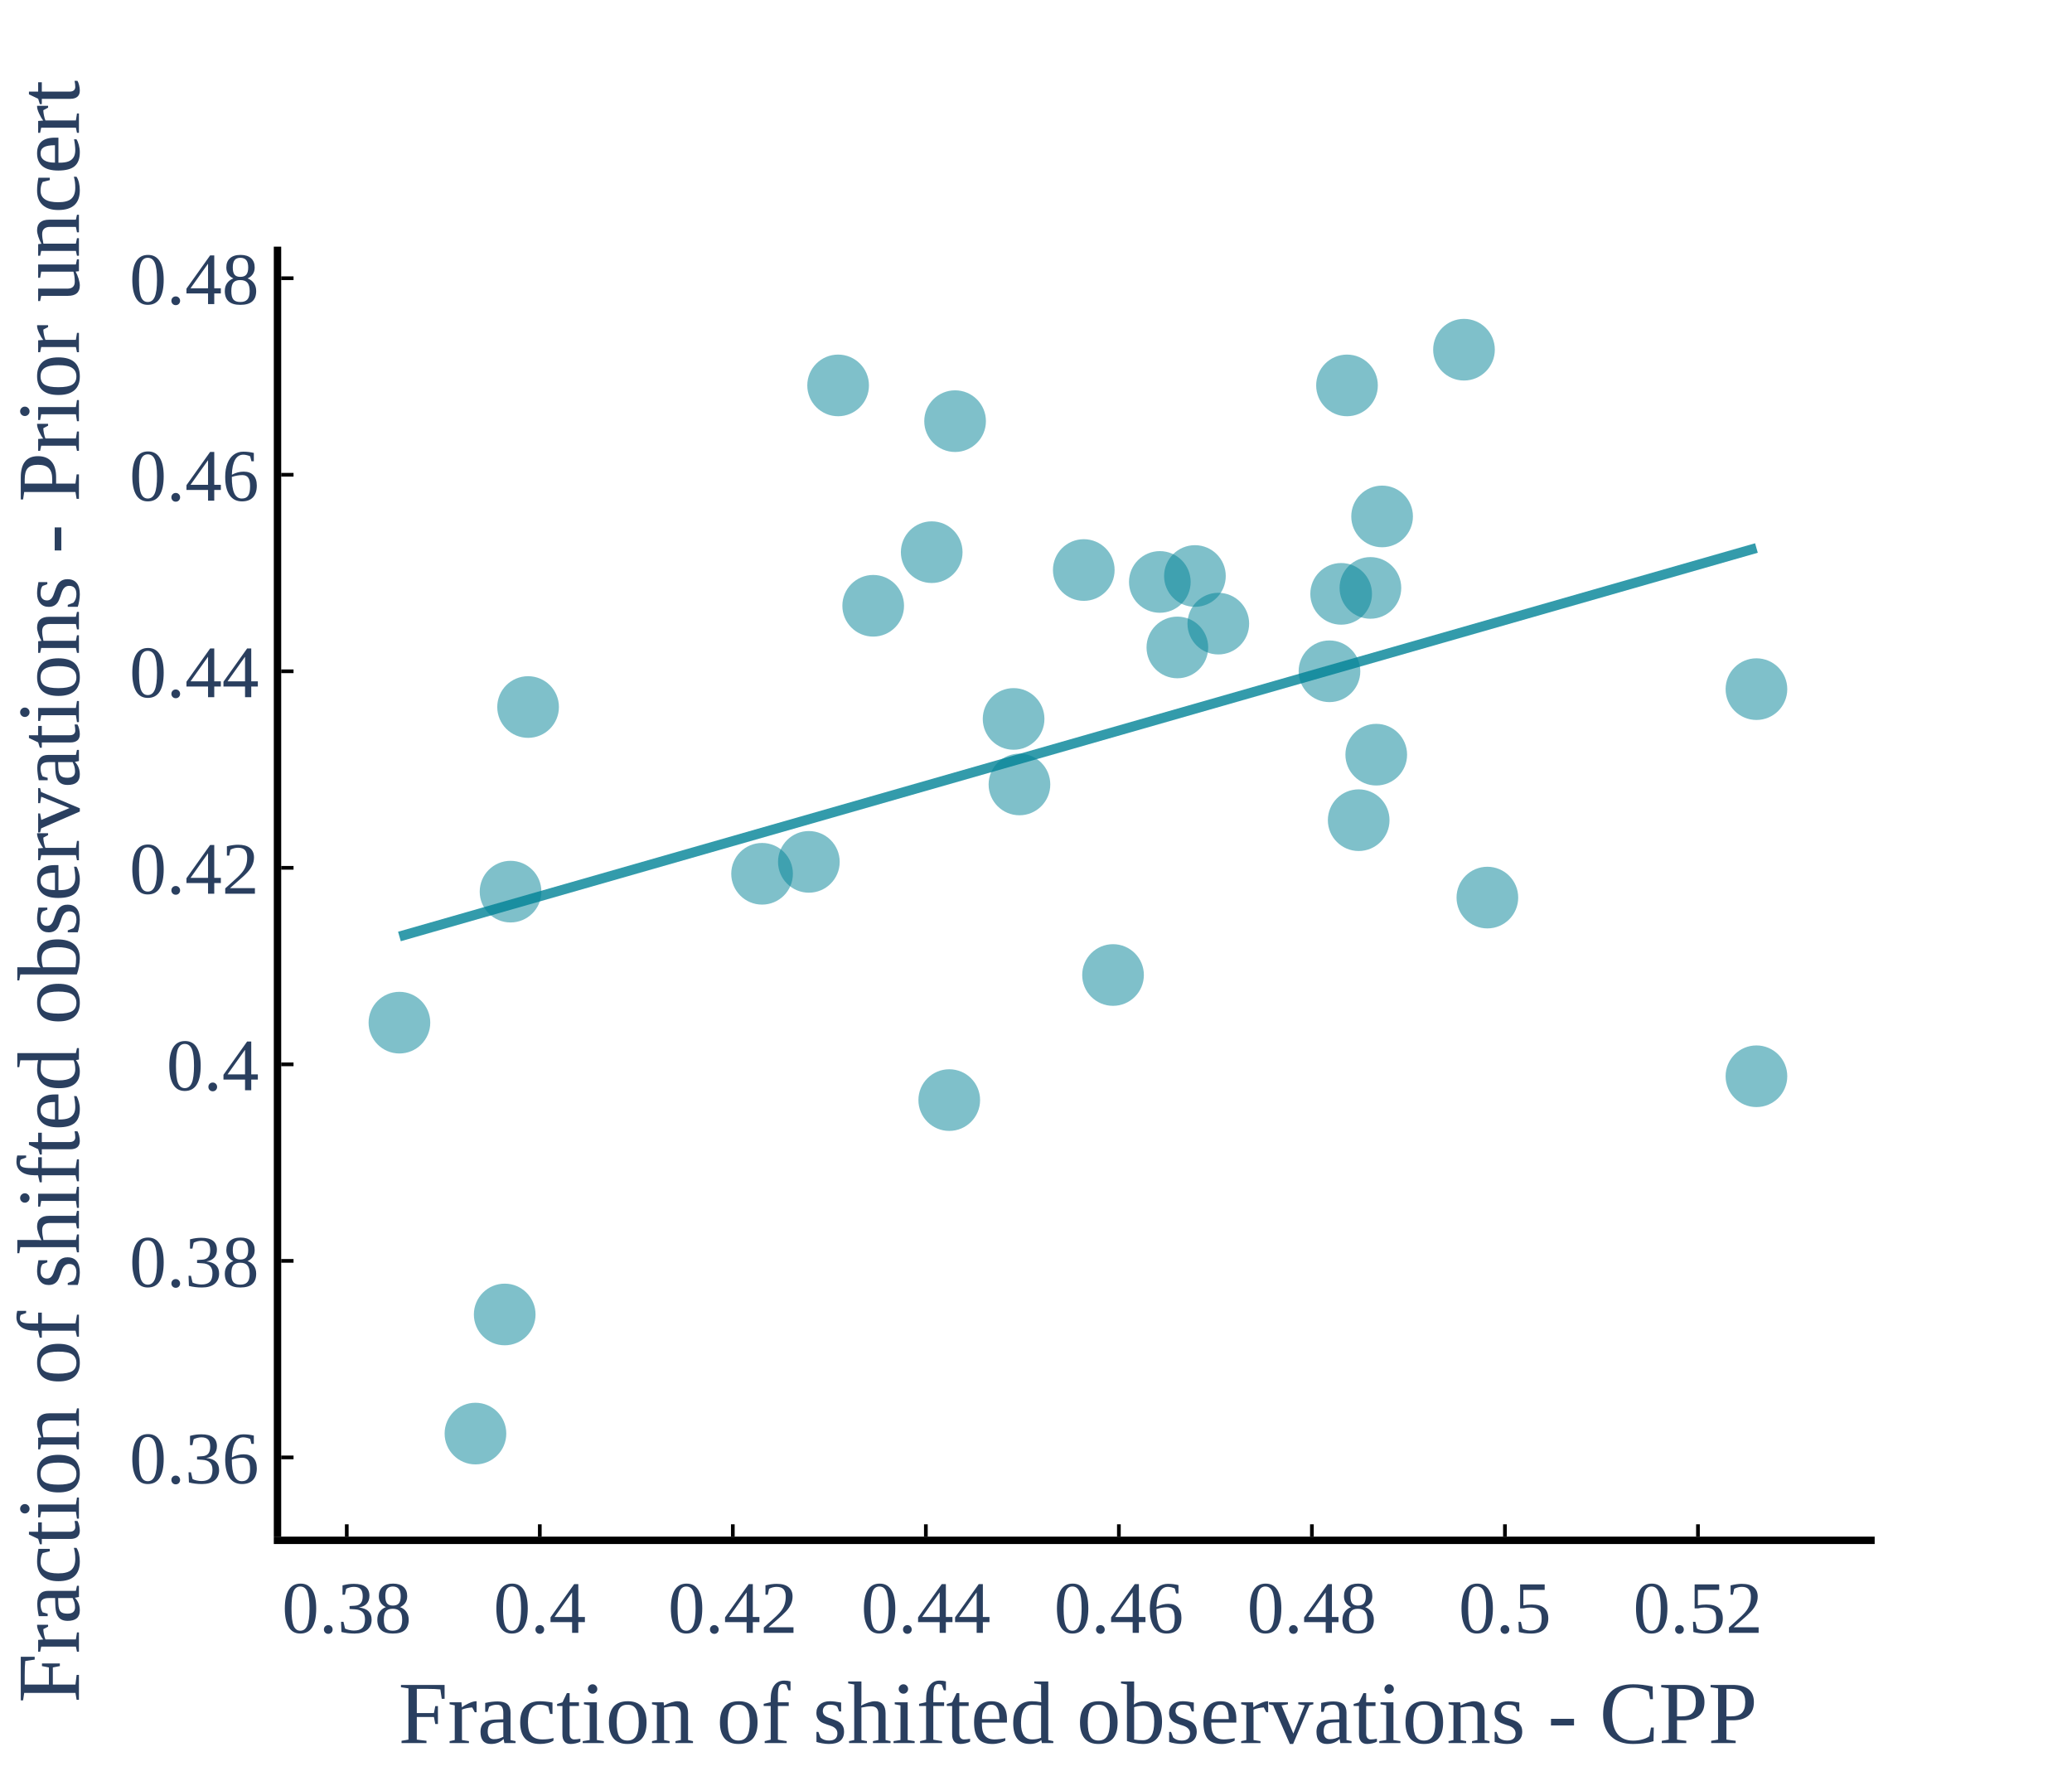
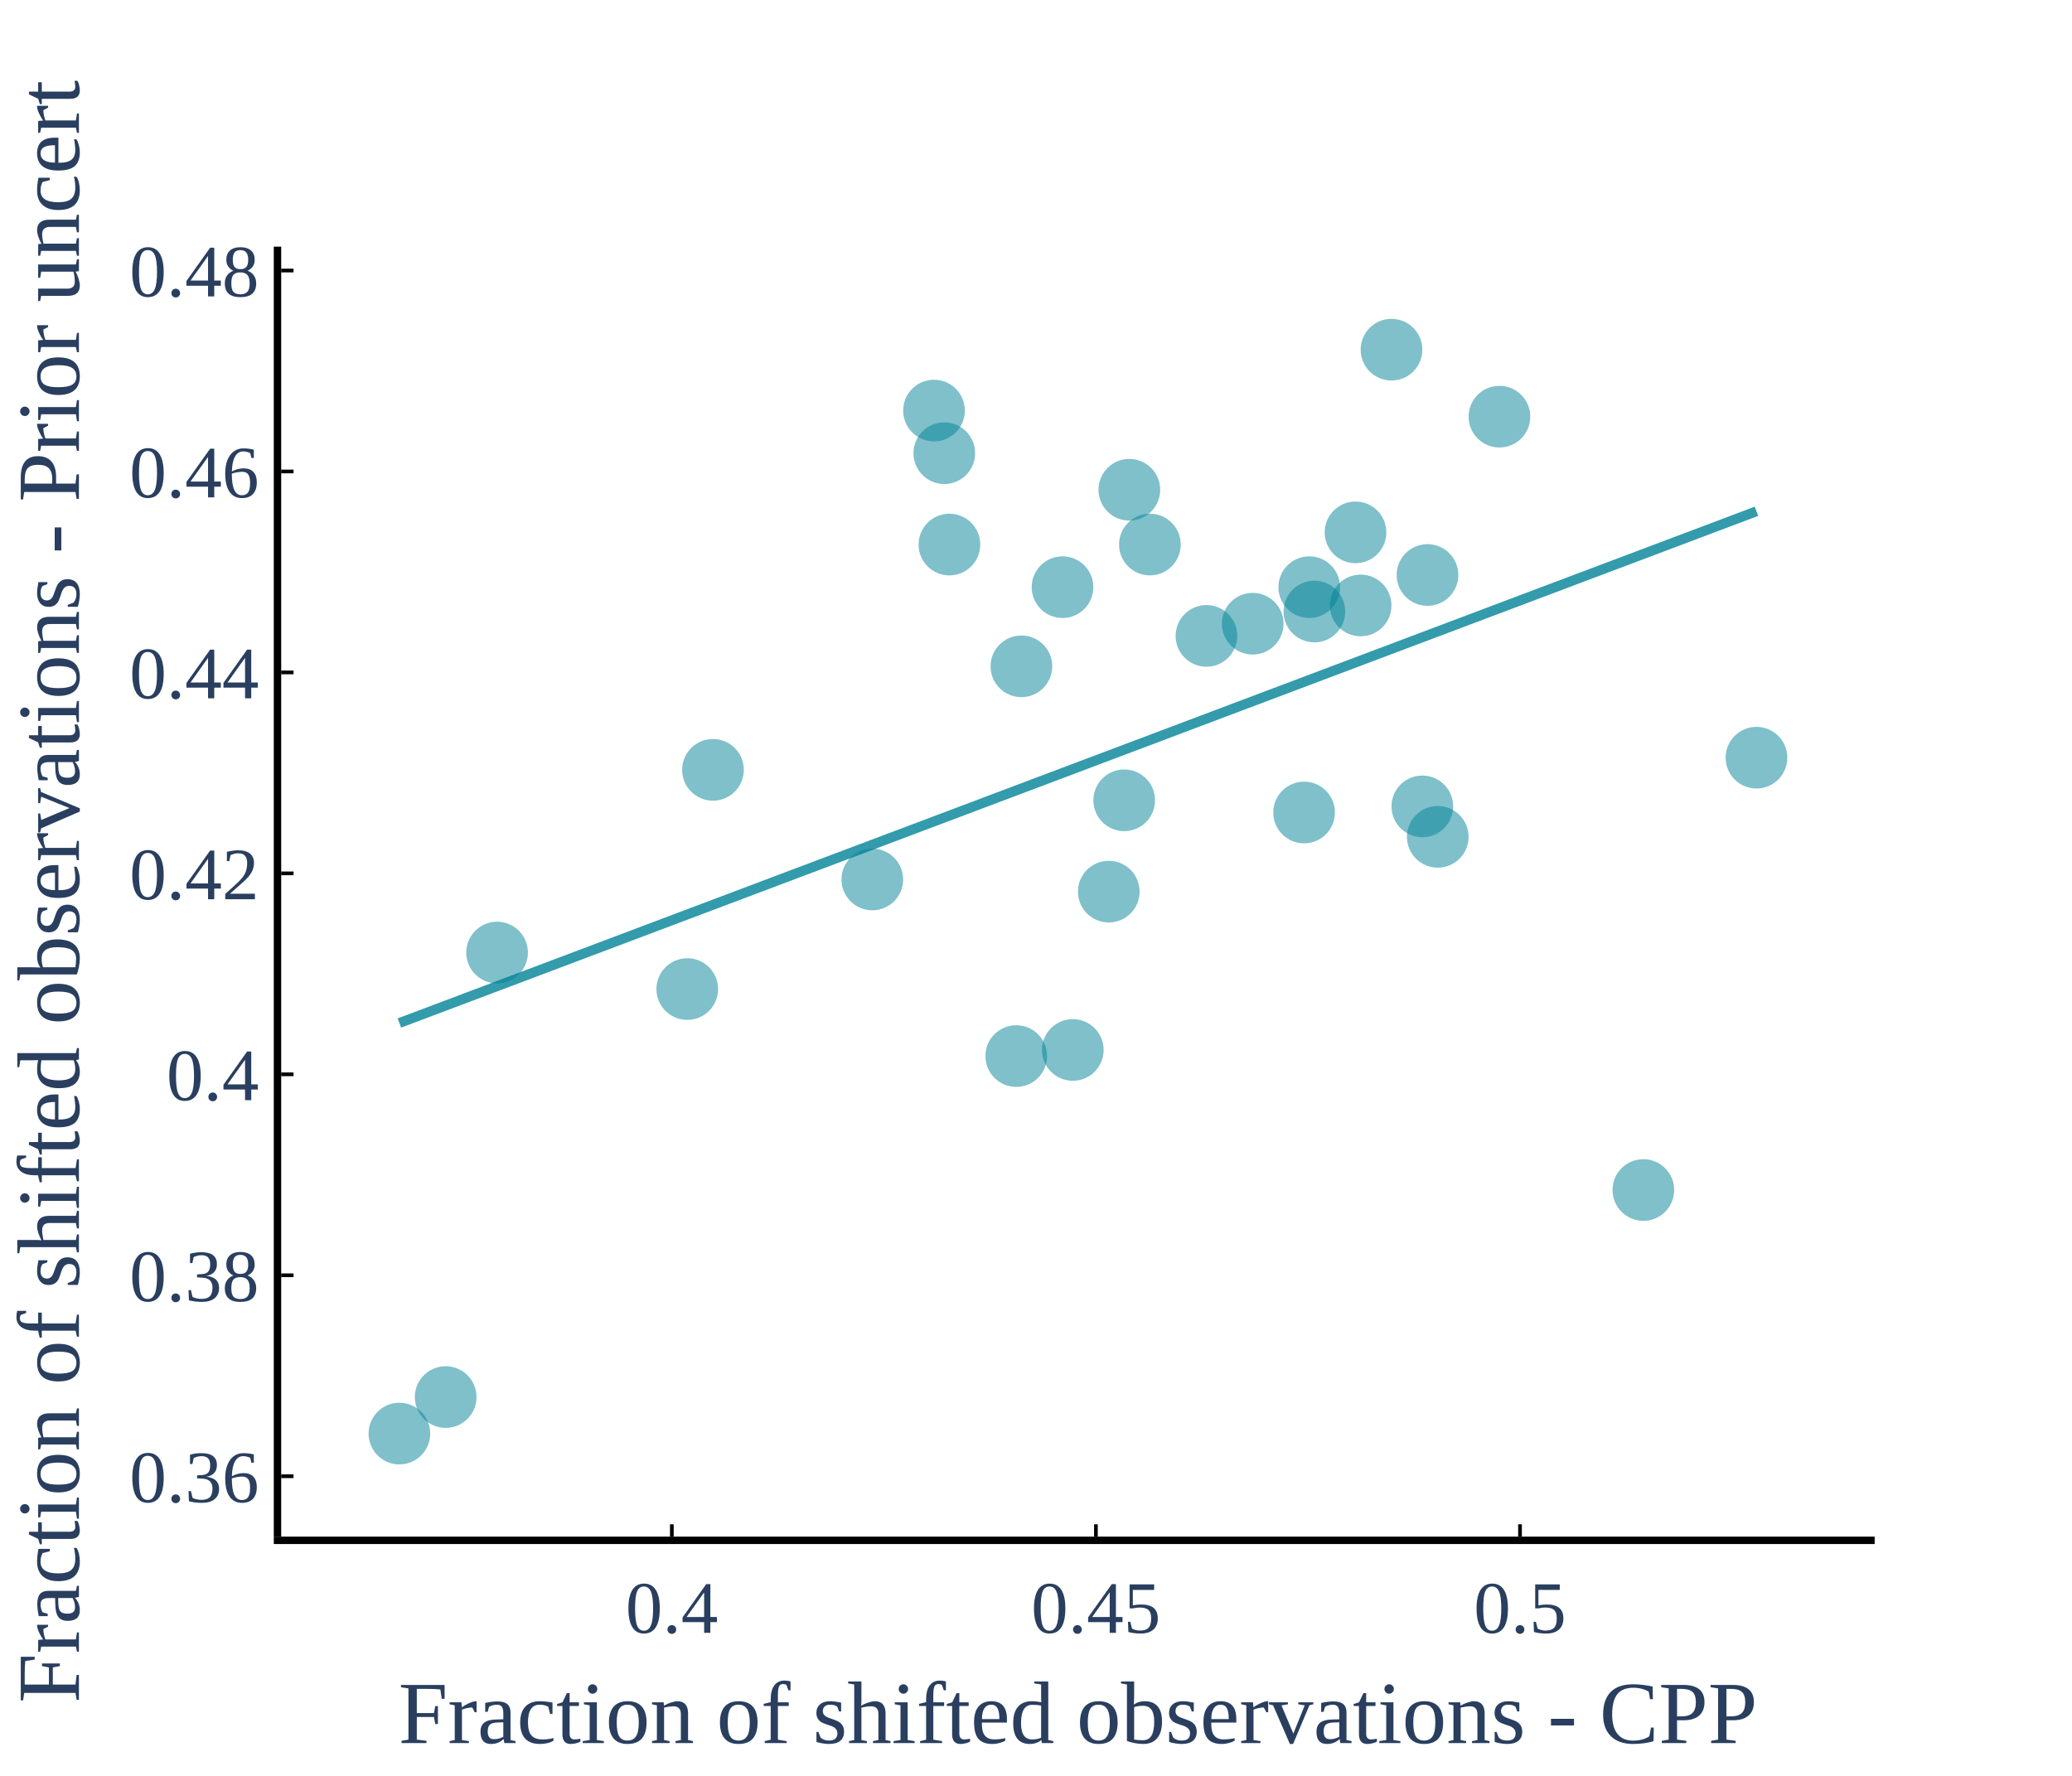
<svg xmlns="http://www.w3.org/2000/svg" class="main-svg" width="2625" height="2250" style="" viewBox="0 0 840 720">
  <rect x="0" y="0" width="840" height="720" style="fill: rgb(255, 255, 255); fill-opacity: 1;" />
-   <defs id="defs-1ffdad">
+   <defs id="defs-f081a6">
    <g class="clips">
-       <clipPath id="clip1ffdadxyplot" class="plotclip">
+       <clipPath id="clipf081a6xyplot" class="plotclip">
        <rect width="646" height="523" />
      </clipPath>
-       <clipPath class="axesclip" id="clip1ffdadx">
+       <clipPath class="axesclip" id="clipf081a6x">
        <rect x="114" y="0" width="646" height="720" />
      </clipPath>
-       <clipPath class="axesclip" id="clip1ffdady">
+       <clipPath class="axesclip" id="clipf081a6y">
        <rect x="0" y="100" width="840" height="523" />
      </clipPath>
-       <clipPath class="axesclip" id="clip1ffdadxy">
+       <clipPath class="axesclip" id="clipf081a6xy">
        <rect x="114" y="100" width="646" height="523" />
      </clipPath>
    </g>
    <g class="gradients" />
    <g class="patterns" />
  </defs>
  <g class="bglayer">
    <rect class="bg" x="114" y="100" width="646" height="523" style="fill: rgb(255, 255, 255); fill-opacity: 1; stroke-width: 0;" />
  </g>
  <g class="layer-below">
    <g class="imagelayer" />
    <g class="shapelayer" />
  </g>
  <g class="cartesianlayer">
    <g class="subplot xy">
      <g class="layer-subplot">
        <g class="shapelayer" />
        <g class="imagelayer" />
      </g>
      <g class="minor-gridlayer">
        <g class="x" />
        <g class="y" />
      </g>
      <g class="gridlayer">
        <g class="x">
-           <path class="xgrid crisp" transform="translate(140.58,0)" d="M0,100v523" style="stroke: rgb(255, 255, 255); stroke-opacity: 1; stroke-width: 1px;" />
-           <path class="xgrid crisp" transform="translate(218.84,0)" d="M0,100v523" style="stroke: rgb(255, 255, 255); stroke-opacity: 1; stroke-width: 1px;" />
-           <path class="xgrid crisp" transform="translate(297.09,0)" d="M0,100v523" style="stroke: rgb(255, 255, 255); stroke-opacity: 1; stroke-width: 1px;" />
-           <path class="xgrid crisp" transform="translate(375.35,0)" d="M0,100v523" style="stroke: rgb(255, 255, 255); stroke-opacity: 1; stroke-width: 1px;" />
-           <path class="xgrid crisp" transform="translate(453.6,0)" d="M0,100v523" style="stroke: rgb(255, 255, 255); stroke-opacity: 1; stroke-width: 1px;" />
-           <path class="xgrid crisp" transform="translate(531.85,0)" d="M0,100v523" style="stroke: rgb(255, 255, 255); stroke-opacity: 1; stroke-width: 1px;" />
-           <path class="xgrid crisp" transform="translate(610.11,0)" d="M0,100v523" style="stroke: rgb(255, 255, 255); stroke-opacity: 1; stroke-width: 1px;" />
-           <path class="xgrid crisp" transform="translate(688.36,0)" d="M0,100v523" style="stroke: rgb(255, 255, 255); stroke-opacity: 1; stroke-width: 1px;" />
+           <path class="xgrid crisp" transform="translate(272.37,0)" d="M0,100v523" style="stroke: rgb(255, 255, 255); stroke-opacity: 1; stroke-width: 1px;" />
+           <path class="xgrid crisp" transform="translate(444.29,0)" d="M0,100v523" style="stroke: rgb(255, 255, 255); stroke-opacity: 1; stroke-width: 1px;" />
+           <path class="xgrid crisp" transform="translate(616.22,0)" d="M0,100v523" style="stroke: rgb(255, 255, 255); stroke-opacity: 1; stroke-width: 1px;" />
        </g>
        <g class="y">
-           <path class="ygrid crisp" transform="translate(0,590.88)" d="M114,0h646" style="stroke: rgb(255, 255, 255); stroke-opacity: 1; stroke-width: 1px;" />
-           <path class="ygrid crisp" transform="translate(0,511.2)" d="M114,0h646" style="stroke: rgb(255, 255, 255); stroke-opacity: 1; stroke-width: 1px;" />
-           <path class="ygrid crisp" transform="translate(0,431.52)" d="M114,0h646" style="stroke: rgb(255, 255, 255); stroke-opacity: 1; stroke-width: 1px;" />
-           <path class="ygrid crisp" transform="translate(0,351.84)" d="M114,0h646" style="stroke: rgb(255, 255, 255); stroke-opacity: 1; stroke-width: 1px;" />
-           <path class="ygrid crisp" transform="translate(0,272.16)" d="M114,0h646" style="stroke: rgb(255, 255, 255); stroke-opacity: 1; stroke-width: 1px;" />
-           <path class="ygrid crisp" transform="translate(0,192.48)" d="M114,0h646" style="stroke: rgb(255, 255, 255); stroke-opacity: 1; stroke-width: 1px;" />
-           <path class="ygrid crisp" transform="translate(0,112.8)" d="M114,0h646" style="stroke: rgb(255, 255, 255); stroke-opacity: 1; stroke-width: 1px;" />
+           <path class="ygrid crisp" transform="translate(0,598.51)" d="M114,0h646" style="stroke: rgb(255, 255, 255); stroke-opacity: 1; stroke-width: 1px;" />
+           <path class="ygrid crisp" transform="translate(0,517.04)" d="M114,0h646" style="stroke: rgb(255, 255, 255); stroke-opacity: 1; stroke-width: 1px;" />
+           <path class="ygrid crisp" transform="translate(0,435.56)" d="M114,0h646" style="stroke: rgb(255, 255, 255); stroke-opacity: 1; stroke-width: 1px;" />
+           <path class="ygrid crisp" transform="translate(0,354.09)" d="M114,0h646" style="stroke: rgb(255, 255, 255); stroke-opacity: 1; stroke-width: 1px;" />
+           <path class="ygrid crisp" transform="translate(0,272.62)" d="M114,0h646" style="stroke: rgb(255, 255, 255); stroke-opacity: 1; stroke-width: 1px;" />
+           <path class="ygrid crisp" transform="translate(0,191.15)" d="M114,0h646" style="stroke: rgb(255, 255, 255); stroke-opacity: 1; stroke-width: 1px;" />
+           <path class="ygrid crisp" transform="translate(0,109.68)" d="M114,0h646" style="stroke: rgb(255, 255, 255); stroke-opacity: 1; stroke-width: 1px;" />
        </g>
      </g>
      <g class="zerolinelayer" />
      <g class="layer-between">
        <g class="shapelayer" />
        <g class="imagelayer" />
      </g>
      <path class="xlines-below" />
      <path class="ylines-below" />
      <g class="overlines-below" />
      <g class="xaxislayer-below" />
      <g class="yaxislayer-below" />
      <g class="overaxes-below" />
      <g class="overplot">
-         <g class="xy" transform="translate(114,100)" clip-path="url(#clip1ffdadxyplot)">
+         <g class="xy" transform="translate(114,100)" clip-path="url(#clipf081a6xyplot)">
          <g class="scatterlayer mlayer">
-             <g class="trace scatter traceb90d13" style="stroke-miterlimit: 2; opacity: 1;">
+             <g class="trace scatter tracec809b2" style="stroke-miterlimit: 2; opacity: 1;">
              <g class="fills" />
              <g class="errorbars" />
              <g class="lines" />
              <g class="points">
-                 <path class="point" transform="translate(325.37,131.11)" d="M12.5,0A12.5,12.5 0 1,1 0,-12.5A12.5,12.5 0 0,1 12.5,0Z" style="opacity: 1; stroke-width: 0px; fill: rgb(0, 130, 150); fill-opacity: 0.5;" />
-                 <path class="point" transform="translate(263.72,123.87)" d="M12.5,0A12.5,12.5 0 1,1 0,-12.5A12.5,12.5 0 0,1 12.5,0Z" style="opacity: 1; stroke-width: 0px; fill: rgb(0, 130, 150); fill-opacity: 0.5;" />
-                 <path class="point" transform="translate(240,145.6)" d="M12.5,0A12.5,12.5 0 1,1 0,-12.5A12.5,12.5 0 0,1 12.5,0Z" style="opacity: 1; stroke-width: 0px; fill: rgb(0, 130, 150); fill-opacity: 0.5;" />
-                 <path class="point" transform="translate(446.31,109.38)" d="M12.5,0A12.5,12.5 0 1,1 0,-12.5A12.5,12.5 0 0,1 12.5,0Z" style="opacity: 1; stroke-width: 0px; fill: rgb(0, 130, 150); fill-opacity: 0.5;" />
-                 <path class="point" transform="translate(225.78,56.26)" d="M12.5,0A12.5,12.5 0 1,1 0,-12.5A12.5,12.5 0 0,1 12.5,0Z" style="opacity: 1; stroke-width: 0px; fill: rgb(0, 130, 150); fill-opacity: 0.5;" />
-                 <path class="point" transform="translate(598.07,179.4)" d="M12.5,0A12.5,12.5 0 1,1 0,-12.5A12.5,12.5 0 0,1 12.5,0Z" style="opacity: 1; stroke-width: 0px; fill: rgb(0, 130, 150); fill-opacity: 0.5;" />
-                 <path class="point" transform="translate(488.99,263.91)" d="M12.5,0A12.5,12.5 0 1,1 0,-12.5A12.5,12.5 0 0,1 12.5,0Z" style="opacity: 1; stroke-width: 0px; fill: rgb(0, 130, 150); fill-opacity: 0.5;" />
-                 <path class="point" transform="translate(47.93,314.62)" d="M12.5,0A12.5,12.5 0 1,1 0,-12.5A12.5,12.5 0 0,1 12.5,0Z" style="opacity: 1; stroke-width: 0px; fill: rgb(0, 130, 150); fill-opacity: 0.5;" />
-                 <path class="point" transform="translate(100.09,186.65)" d="M12.5,0A12.5,12.5 0 1,1 0,-12.5A12.5,12.5 0 0,1 12.5,0Z" style="opacity: 1; stroke-width: 0px; fill: rgb(0, 130, 150); fill-opacity: 0.5;" />
-                 <path class="point" transform="translate(598.07,336.35)" d="M12.5,0A12.5,12.5 0 1,1 0,-12.5A12.5,12.5 0 0,1 12.5,0Z" style="opacity: 1; stroke-width: 0px; fill: rgb(0, 130, 150); fill-opacity: 0.5;" />
-                 <path class="point" transform="translate(270.83,346.01)" d="M12.5,0A12.5,12.5 0 1,1 0,-12.5A12.5,12.5 0 0,1 12.5,0Z" style="opacity: 1; stroke-width: 0px; fill: rgb(0, 130, 150); fill-opacity: 0.5;" />
-                 <path class="point" transform="translate(432.08,56.26)" d="M12.5,0A12.5,12.5 0 1,1 0,-12.5A12.5,12.5 0 0,1 12.5,0Z" style="opacity: 1; stroke-width: 0px; fill: rgb(0, 130, 150); fill-opacity: 0.5;" />
-                 <path class="point" transform="translate(90.61,432.93)" d="M12.5,0A12.5,12.5 0 1,1 0,-12.5A12.5,12.5 0 0,1 12.5,0Z" style="opacity: 1; stroke-width: 0px; fill: rgb(0, 130, 150); fill-opacity: 0.5;" />
-                 <path class="point" transform="translate(479.51,41.78)" d="M12.5,0A12.5,12.5 0 1,1 0,-12.5A12.5,12.5 0 0,1 12.5,0Z" style="opacity: 1; stroke-width: 0px; fill: rgb(0, 130, 150); fill-opacity: 0.5;" />
-                 <path class="point" transform="translate(436.82,232.53)" d="M12.5,0A12.5,12.5 0 1,1 0,-12.5A12.5,12.5 0 0,1 12.5,0Z" style="opacity: 1; stroke-width: 0px; fill: rgb(0, 130, 150); fill-opacity: 0.5;" />
-                 <path class="point" transform="translate(337.23,295.3)" d="M12.5,0A12.5,12.5 0 1,1 0,-12.5A12.5,12.5 0 0,1 12.5,0Z" style="opacity: 1; stroke-width: 0px; fill: rgb(0, 130, 150); fill-opacity: 0.5;" />
-                 <path class="point" transform="translate(194.95,254.26)" d="M12.5,0A12.5,12.5 0 1,1 0,-12.5A12.5,12.5 0 0,1 12.5,0Z" style="opacity: 1; stroke-width: 0px; fill: rgb(0, 130, 150); fill-opacity: 0.5;" />
-                 <path class="point" transform="translate(296.92,191.48)" d="M12.5,0A12.5,12.5 0 1,1 0,-12.5A12.5,12.5 0 0,1 12.5,0Z" style="opacity: 1; stroke-width: 0px; fill: rgb(0, 130, 150); fill-opacity: 0.5;" />
-                 <path class="point" transform="translate(379.91,152.84)" d="M12.5,0A12.5,12.5 0 1,1 0,-12.5A12.5,12.5 0 0,1 12.5,0Z" style="opacity: 1; stroke-width: 0px; fill: rgb(0, 130, 150); fill-opacity: 0.5;" />
-                 <path class="point" transform="translate(424.97,172.16)" d="M12.5,0A12.5,12.5 0 1,1 0,-12.5A12.5,12.5 0 0,1 12.5,0Z" style="opacity: 1; stroke-width: 0px; fill: rgb(0, 130, 150); fill-opacity: 0.5;" />
-                 <path class="point" transform="translate(92.98,261.5)" d="M12.5,0A12.5,12.5 0 1,1 0,-12.5A12.5,12.5 0 0,1 12.5,0Z" style="opacity: 1; stroke-width: 0px; fill: rgb(0, 130, 150); fill-opacity: 0.5;" />
-                 <path class="point" transform="translate(299.29,218.04)" d="M12.5,0A12.5,12.5 0 1,1 0,-12.5A12.5,12.5 0 0,1 12.5,0Z" style="opacity: 1; stroke-width: 0px; fill: rgb(0, 130, 150); fill-opacity: 0.5;" />
-                 <path class="point" transform="translate(356.2,135.94)" d="M12.5,0A12.5,12.5 0 1,1 0,-12.5A12.5,12.5 0 0,1 12.5,0Z" style="opacity: 1; stroke-width: 0px; fill: rgb(0, 130, 150); fill-opacity: 0.5;" />
-                 <path class="point" transform="translate(363.31,162.5)" d="M12.5,0A12.5,12.5 0 1,1 0,-12.5A12.5,12.5 0 0,1 12.5,0Z" style="opacity: 1; stroke-width: 0px; fill: rgb(0, 130, 150); fill-opacity: 0.5;" />
-                 <path class="point" transform="translate(273.2,70.75)" d="M12.5,0A12.5,12.5 0 1,1 0,-12.5A12.5,12.5 0 0,1 12.5,0Z" style="opacity: 1; stroke-width: 0px; fill: rgb(0, 130, 150); fill-opacity: 0.5;" />
-                 <path class="point" transform="translate(443.94,205.97)" d="M12.5,0A12.5,12.5 0 1,1 0,-12.5A12.5,12.5 0 0,1 12.5,0Z" style="opacity: 1; stroke-width: 0px; fill: rgb(0, 130, 150); fill-opacity: 0.5;" />
-                 <path class="point" transform="translate(213.92,249.43)" d="M12.5,0A12.5,12.5 0 1,1 0,-12.5A12.5,12.5 0 0,1 12.5,0Z" style="opacity: 1; stroke-width: 0px; fill: rgb(0, 130, 150); fill-opacity: 0.5;" />
-                 <path class="point" transform="translate(370.43,133.53)" d="M12.5,0A12.5,12.5 0 1,1 0,-12.5A12.5,12.5 0 0,1 12.5,0Z" style="opacity: 1; stroke-width: 0px; fill: rgb(0, 130, 150); fill-opacity: 0.5;" />
-                 <path class="point" transform="translate(429.71,140.77)" d="M12.5,0A12.5,12.5 0 1,1 0,-12.5A12.5,12.5 0 0,1 12.5,0Z" style="opacity: 1; stroke-width: 0px; fill: rgb(0, 130, 150); fill-opacity: 0.5;" />
-                 <path class="point" transform="translate(441.57,138.36)" d="M12.5,0A12.5,12.5 0 1,1 0,-12.5A12.5,12.5 0 0,1 12.5,0Z" style="opacity: 1; stroke-width: 0px; fill: rgb(0, 130, 150); fill-opacity: 0.5;" />
-                 <path class="point" transform="translate(78.75,481.22)" d="M12.5,0A12.5,12.5 0 1,1 0,-12.5A12.5,12.5 0 0,1 12.5,0Z" style="opacity: 1; stroke-width: 0px; fill: rgb(0, 130, 150); fill-opacity: 0.5;" />
+                 <path class="point" transform="translate(343.84,98.56)" d="M12.5,0A12.5,12.5 0 1,1 0,-12.5A12.5,12.5 0 0,1 12.5,0Z" style="opacity: 1; stroke-width: 0px; fill: rgb(0, 130, 150); fill-opacity: 0.5;" />
+                 <path class="point" transform="translate(316.75,138.06)" d="M12.5,0A12.5,12.5 0 1,1 0,-12.5A12.5,12.5 0 0,1 12.5,0Z" style="opacity: 1; stroke-width: 0px; fill: rgb(0, 130, 150); fill-opacity: 0.5;" />
+                 <path class="point" transform="translate(270.9,120.78)" d="M12.5,0A12.5,12.5 0 1,1 0,-12.5A12.5,12.5 0 0,1 12.5,0Z" style="opacity: 1; stroke-width: 0px; fill: rgb(0, 130, 150); fill-opacity: 0.5;" />
+                 <path class="point" transform="translate(435.53,115.84)" d="M12.5,0A12.5,12.5 0 1,1 0,-12.5A12.5,12.5 0 0,1 12.5,0Z" style="opacity: 1; stroke-width: 0px; fill: rgb(0, 130, 150); fill-opacity: 0.5;" />
+                 <path class="point" transform="translate(268.82,83.74)" d="M12.5,0A12.5,12.5 0 1,1 0,-12.5A12.5,12.5 0 0,1 12.5,0Z" style="opacity: 1; stroke-width: 0px; fill: rgb(0, 130, 150); fill-opacity: 0.5;" />
+                 <path class="point" transform="translate(598.08,207.19)" d="M12.5,0A12.5,12.5 0 1,1 0,-12.5A12.5,12.5 0 0,1 12.5,0Z" style="opacity: 1; stroke-width: 0px; fill: rgb(0, 130, 150); fill-opacity: 0.5;" />
+                 <path class="point" transform="translate(462.62,226.94)" d="M12.5,0A12.5,12.5 0 1,1 0,-12.5A12.5,12.5 0 0,1 12.5,0Z" style="opacity: 1; stroke-width: 0px; fill: rgb(0, 130, 150); fill-opacity: 0.5;" />
+                 <path class="point" transform="translate(87.52,286.19)" d="M12.5,0A12.5,12.5 0 1,1 0,-12.5A12.5,12.5 0 0,1 12.5,0Z" style="opacity: 1; stroke-width: 0px; fill: rgb(0, 130, 150); fill-opacity: 0.5;" />
+                 <path class="point" transform="translate(175.04,212.12)" d="M12.5,0A12.5,12.5 0 1,1 0,-12.5A12.5,12.5 0 0,1 12.5,0Z" style="opacity: 1; stroke-width: 0px; fill: rgb(0, 130, 150); fill-opacity: 0.5;" />
+                 <path class="point" transform="translate(552.23,382.47)" d="M12.5,0A12.5,12.5 0 1,1 0,-12.5A12.5,12.5 0 0,1 12.5,0Z" style="opacity: 1; stroke-width: 0px; fill: rgb(0, 130, 150); fill-opacity: 0.5;" />
+                 <path class="point" transform="translate(297.99,328.16)" d="M12.5,0A12.5,12.5 0 1,1 0,-12.5A12.5,12.5 0 0,1 12.5,0Z" style="opacity: 1; stroke-width: 0px; fill: rgb(0, 130, 150); fill-opacity: 0.5;" />
+                 <path class="point" transform="translate(450.12,41.77)" d="M12.5,0A12.5,12.5 0 1,1 0,-12.5A12.5,12.5 0 0,1 12.5,0Z" style="opacity: 1; stroke-width: 0px; fill: rgb(0, 130, 150); fill-opacity: 0.5;" />
+                 <path class="point" transform="translate(66.68,466.41)" d="M12.5,0A12.5,12.5 0 1,1 0,-12.5A12.5,12.5 0 0,1 12.5,0Z" style="opacity: 1; stroke-width: 0px; fill: rgb(0, 130, 150); fill-opacity: 0.5;" />
+                 <path class="point" transform="translate(493.88,68.93)" d="M12.5,0A12.5,12.5 0 1,1 0,-12.5A12.5,12.5 0 0,1 12.5,0Z" style="opacity: 1; stroke-width: 0px; fill: rgb(0, 130, 150); fill-opacity: 0.5;" />
+                 <path class="point" transform="translate(468.87,239.28)" d="M12.5,0A12.5,12.5 0 1,1 0,-12.5A12.5,12.5 0 0,1 12.5,0Z" style="opacity: 1; stroke-width: 0px; fill: rgb(0, 130, 150); fill-opacity: 0.5;" />
+                 <path class="point" transform="translate(320.92,325.69)" d="M12.5,0A12.5,12.5 0 1,1 0,-12.5A12.5,12.5 0 0,1 12.5,0Z" style="opacity: 1; stroke-width: 0px; fill: rgb(0, 130, 150); fill-opacity: 0.5;" />
+                 <path class="point" transform="translate(239.64,256.56)" d="M12.5,0A12.5,12.5 0 1,1 0,-12.5A12.5,12.5 0 0,1 12.5,0Z" style="opacity: 1; stroke-width: 0px; fill: rgb(0, 130, 150); fill-opacity: 0.5;" />
+                 <path class="point" transform="translate(341.76,224.47)" d="M12.5,0A12.5,12.5 0 1,1 0,-12.5A12.5,12.5 0 0,1 12.5,0Z" style="opacity: 1; stroke-width: 0px; fill: rgb(0, 130, 150); fill-opacity: 0.5;" />
+                 <path class="point" transform="translate(416.78,138.06)" d="M12.5,0A12.5,12.5 0 1,1 0,-12.5A12.5,12.5 0 0,1 12.5,0Z" style="opacity: 1; stroke-width: 0px; fill: rgb(0, 130, 150); fill-opacity: 0.5;" />
+                 <path class="point" transform="translate(352.17,120.78)" d="M12.5,0A12.5,12.5 0 1,1 0,-12.5A12.5,12.5 0 0,1 12.5,0Z" style="opacity: 1; stroke-width: 0px; fill: rgb(0, 130, 150); fill-opacity: 0.5;" />
+                 <path class="point" transform="translate(164.62,301)" d="M12.5,0A12.5,12.5 0 1,1 0,-12.5A12.5,12.5 0 0,1 12.5,0Z" style="opacity: 1; stroke-width: 0px; fill: rgb(0, 130, 150); fill-opacity: 0.5;" />
+                 <path class="point" transform="translate(300.08,170.15)" d="M12.5,0A12.5,12.5 0 1,1 0,-12.5A12.5,12.5 0 0,1 12.5,0Z" style="opacity: 1; stroke-width: 0px; fill: rgb(0, 130, 150); fill-opacity: 0.5;" />
+                 <path class="point" transform="translate(375.1,157.81)" d="M12.5,0A12.5,12.5 0 1,1 0,-12.5A12.5,12.5 0 0,1 12.5,0Z" style="opacity: 1; stroke-width: 0px; fill: rgb(0, 130, 150); fill-opacity: 0.5;" />
+                 <path class="point" transform="translate(393.85,152.87)" d="M12.5,0A12.5,12.5 0 1,1 0,-12.5A12.5,12.5 0 0,1 12.5,0Z" style="opacity: 1; stroke-width: 0px; fill: rgb(0, 130, 150); fill-opacity: 0.5;" />
+                 <path class="point" transform="translate(264.65,66.46)" d="M12.5,0A12.5,12.5 0 1,1 0,-12.5A12.5,12.5 0 0,1 12.5,0Z" style="opacity: 1; stroke-width: 0px; fill: rgb(0, 130, 150); fill-opacity: 0.5;" />
+                 <path class="point" transform="translate(414.69,229.41)" d="M12.5,0A12.5,12.5 0 1,1 0,-12.5A12.5,12.5 0 0,1 12.5,0Z" style="opacity: 1; stroke-width: 0px; fill: rgb(0, 130, 150); fill-opacity: 0.5;" />
+                 <path class="point" transform="translate(335.5,261.5)" d="M12.5,0A12.5,12.5 0 1,1 0,-12.5A12.5,12.5 0 0,1 12.5,0Z" style="opacity: 1; stroke-width: 0px; fill: rgb(0, 130, 150); fill-opacity: 0.5;" />
+                 <path class="point" transform="translate(418.86,147.93)" d="M12.5,0A12.5,12.5 0 1,1 0,-12.5A12.5,12.5 0 0,1 12.5,0Z" style="opacity: 1; stroke-width: 0px; fill: rgb(0, 130, 150); fill-opacity: 0.5;" />
+                 <path class="point" transform="translate(437.61,145.47)" d="M12.5,0A12.5,12.5 0 1,1 0,-12.5A12.5,12.5 0 0,1 12.5,0Z" style="opacity: 1; stroke-width: 0px; fill: rgb(0, 130, 150); fill-opacity: 0.5;" />
+                 <path class="point" transform="translate(464.71,133.12)" d="M12.5,0A12.5,12.5 0 1,1 0,-12.5A12.5,12.5 0 0,1 12.5,0Z" style="opacity: 1; stroke-width: 0px; fill: rgb(0, 130, 150); fill-opacity: 0.5;" />
+                 <path class="point" transform="translate(47.92,481.22)" d="M12.5,0A12.5,12.5 0 1,1 0,-12.5A12.5,12.5 0 0,1 12.5,0Z" style="opacity: 1; stroke-width: 0px; fill: rgb(0, 130, 150); fill-opacity: 0.5;" />
              </g>
              <g class="text" />
            </g>
-             <g class="trace scatter trace65a6c3" style="stroke-miterlimit: 2; opacity: 1;">
+             <g class="trace scatter traceeb6ed3" style="stroke-miterlimit: 2; opacity: 1;">
              <g class="fills" />
              <g class="errorbars" />
              <g class="lines">
-                 <path class="js-line" d="M47.93,279.68L598.07,122.18" style="vector-effect: none; fill: none; stroke: rgb(0, 130, 150); stroke-opacity: 0.8; stroke-width: 4px; opacity: 1;" />
+                 <path class="js-line" d="M47.92,314.76L598.08,107.29" style="vector-effect: none; fill: none; stroke: rgb(0, 130, 150); stroke-opacity: 0.8; stroke-width: 4px; opacity: 1;" />
              </g>
              <g class="points" />
              <g class="text" />
            </g>
          </g>
        </g>
      </g>
      <path class="xlines-above crisp" d="M111,624.5H760" style="fill: none; stroke-width: 3px; stroke: rgb(0, 0, 0); stroke-opacity: 1;" />
      <path class="ylines-above crisp" d="M112.5,100V623" style="fill: none; stroke-width: 3px; stroke: rgb(0, 0, 0); stroke-opacity: 1;" />
      <g class="overlines-above" />
      <g class="xaxislayer-above">
-         <path class="xtick ticks crisp" d="M0,623v-5" transform="translate(140.58,0)" style="stroke: rgb(0, 0, 0); stroke-opacity: 1; stroke-width: 1.5px;" />
-         <path class="xtick ticks crisp" d="M0,623v-5" transform="translate(218.84,0)" style="stroke: rgb(0, 0, 0); stroke-opacity: 1; stroke-width: 1.5px;" />
-         <path class="xtick ticks crisp" d="M0,623v-5" transform="translate(297.09,0)" style="stroke: rgb(0, 0, 0); stroke-opacity: 1; stroke-width: 1.5px;" />
-         <path class="xtick ticks crisp" d="M0,623v-5" transform="translate(375.35,0)" style="stroke: rgb(0, 0, 0); stroke-opacity: 1; stroke-width: 1.5px;" />
-         <path class="xtick ticks crisp" d="M0,623v-5" transform="translate(453.6,0)" style="stroke: rgb(0, 0, 0); stroke-opacity: 1; stroke-width: 1.5px;" />
-         <path class="xtick ticks crisp" d="M0,623v-5" transform="translate(531.85,0)" style="stroke: rgb(0, 0, 0); stroke-opacity: 1; stroke-width: 1.5px;" />
-         <path class="xtick ticks crisp" d="M0,623v-5" transform="translate(610.11,0)" style="stroke: rgb(0, 0, 0); stroke-opacity: 1; stroke-width: 1.5px;" />
-         <path class="xtick ticks crisp" d="M0,623v-5" transform="translate(688.36,0)" style="stroke: rgb(0, 0, 0); stroke-opacity: 1; stroke-width: 1.5px;" />
+         <path class="xtick ticks crisp" d="M0,623v-5" transform="translate(272.37,0)" style="stroke: rgb(0, 0, 0); stroke-opacity: 1; stroke-width: 1.5px;" />
+         <path class="xtick ticks crisp" d="M0,623v-5" transform="translate(444.29,0)" style="stroke: rgb(0, 0, 0); stroke-opacity: 1; stroke-width: 1.5px;" />
+         <path class="xtick ticks crisp" d="M0,623v-5" transform="translate(616.22,0)" style="stroke: rgb(0, 0, 0); stroke-opacity: 1; stroke-width: 1.5px;" />
        <g class="xtick">
-           <text text-anchor="middle" x="0" y="662" transform="translate(140.58,0)" style="font-family: 'Times New Roman'; font-size: 30px; fill: rgb(42, 63, 95); fill-opacity: 1; white-space: pre; opacity: 1;">0.38</text>
+           <text text-anchor="middle" x="0" y="662" transform="translate(272.37,0)" style="font-family: 'Times New Roman'; font-size: 30px; fill: rgb(42, 63, 95); fill-opacity: 1; white-space: pre; opacity: 1;">0.4</text>
        </g>
        <g class="xtick">
-           <text text-anchor="middle" x="0" y="662" style="font-family: 'Times New Roman'; font-size: 30px; fill: rgb(42, 63, 95); fill-opacity: 1; white-space: pre; opacity: 1;" transform="translate(218.84,0)">0.4</text>
+           <text text-anchor="middle" x="0" y="662" style="font-family: 'Times New Roman'; font-size: 30px; fill: rgb(42, 63, 95); fill-opacity: 1; white-space: pre; opacity: 1;" transform="translate(444.29,0)">0.45</text>
        </g>
        <g class="xtick">
-           <text text-anchor="middle" x="0" y="662" style="font-family: 'Times New Roman'; font-size: 30px; fill: rgb(42, 63, 95); fill-opacity: 1; white-space: pre; opacity: 1;" transform="translate(297.09,0)">0.42</text>
-         </g>
-         <g class="xtick">
-           <text text-anchor="middle" x="0" y="662" style="font-family: 'Times New Roman'; font-size: 30px; fill: rgb(42, 63, 95); fill-opacity: 1; white-space: pre; opacity: 1;" transform="translate(375.35,0)">0.44</text>
-         </g>
-         <g class="xtick">
-           <text text-anchor="middle" x="0" y="662" style="font-family: 'Times New Roman'; font-size: 30px; fill: rgb(42, 63, 95); fill-opacity: 1; white-space: pre; opacity: 1;" transform="translate(453.6,0)">0.46</text>
-         </g>
-         <g class="xtick">
-           <text text-anchor="middle" x="0" y="662" style="font-family: 'Times New Roman'; font-size: 30px; fill: rgb(42, 63, 95); fill-opacity: 1; white-space: pre; opacity: 1;" transform="translate(531.85,0)">0.48</text>
-         </g>
-         <g class="xtick">
-           <text text-anchor="middle" x="0" y="662" style="font-family: 'Times New Roman'; font-size: 30px; fill: rgb(42, 63, 95); fill-opacity: 1; white-space: pre; opacity: 1;" transform="translate(610.11,0)">0.5</text>
-         </g>
-         <g class="xtick">
-           <text text-anchor="middle" x="0" y="662" style="font-family: 'Times New Roman'; font-size: 30px; fill: rgb(42, 63, 95); fill-opacity: 1; white-space: pre; opacity: 1;" transform="translate(688.36,0)">0.52</text>
+           <text text-anchor="middle" x="0" y="662" style="font-family: 'Times New Roman'; font-size: 30px; fill: rgb(42, 63, 95); fill-opacity: 1; white-space: pre; opacity: 1;" transform="translate(616.22,0)">0.5</text>
        </g>
      </g>
      <g class="yaxislayer-above">
-         <path class="ytick ticks crisp" d="M114,0h5" transform="translate(0,590.88)" style="stroke: rgb(0, 0, 0); stroke-opacity: 1; stroke-width: 1.5px;" />
-         <path class="ytick ticks crisp" d="M114,0h5" transform="translate(0,511.2)" style="stroke: rgb(0, 0, 0); stroke-opacity: 1; stroke-width: 1.5px;" />
-         <path class="ytick ticks crisp" d="M114,0h5" transform="translate(0,431.52)" style="stroke: rgb(0, 0, 0); stroke-opacity: 1; stroke-width: 1.5px;" />
-         <path class="ytick ticks crisp" d="M114,0h5" transform="translate(0,351.84)" style="stroke: rgb(0, 0, 0); stroke-opacity: 1; stroke-width: 1.5px;" />
-         <path class="ytick ticks crisp" d="M114,0h5" transform="translate(0,272.16)" style="stroke: rgb(0, 0, 0); stroke-opacity: 1; stroke-width: 1.5px;" />
-         <path class="ytick ticks crisp" d="M114,0h5" transform="translate(0,192.48)" style="stroke: rgb(0, 0, 0); stroke-opacity: 1; stroke-width: 1.5px;" />
-         <path class="ytick ticks crisp" d="M114,0h5" transform="translate(0,112.8)" style="stroke: rgb(0, 0, 0); stroke-opacity: 1; stroke-width: 1.5px;" />
+         <path class="ytick ticks crisp" d="M114,0h5" transform="translate(0,598.51)" style="stroke: rgb(0, 0, 0); stroke-opacity: 1; stroke-width: 1.5px;" />
+         <path class="ytick ticks crisp" d="M114,0h5" transform="translate(0,517.04)" style="stroke: rgb(0, 0, 0); stroke-opacity: 1; stroke-width: 1.5px;" />
+         <path class="ytick ticks crisp" d="M114,0h5" transform="translate(0,435.56)" style="stroke: rgb(0, 0, 0); stroke-opacity: 1; stroke-width: 1.5px;" />
+         <path class="ytick ticks crisp" d="M114,0h5" transform="translate(0,354.09)" style="stroke: rgb(0, 0, 0); stroke-opacity: 1; stroke-width: 1.5px;" />
+         <path class="ytick ticks crisp" d="M114,0h5" transform="translate(0,272.62)" style="stroke: rgb(0, 0, 0); stroke-opacity: 1; stroke-width: 1.5px;" />
+         <path class="ytick ticks crisp" d="M114,0h5" transform="translate(0,191.15)" style="stroke: rgb(0, 0, 0); stroke-opacity: 1; stroke-width: 1.5px;" />
+         <path class="ytick ticks crisp" d="M114,0h5" transform="translate(0,109.68)" style="stroke: rgb(0, 0, 0); stroke-opacity: 1; stroke-width: 1.5px;" />
        <g class="ytick">
-           <text text-anchor="end" x="105" y="10.5" transform="translate(0,590.88)" style="font-family: 'Times New Roman'; font-size: 30px; fill: rgb(42, 63, 95); fill-opacity: 1; white-space: pre; opacity: 1;">0.36</text>
+           <text text-anchor="end" x="105" y="10.5" transform="translate(0,598.51)" style="font-family: 'Times New Roman'; font-size: 30px; fill: rgb(42, 63, 95); fill-opacity: 1; white-space: pre; opacity: 1;">0.36</text>
        </g>
        <g class="ytick">
-           <text text-anchor="end" x="105" y="10.5" style="font-family: 'Times New Roman'; font-size: 30px; fill: rgb(42, 63, 95); fill-opacity: 1; white-space: pre; opacity: 1;" transform="translate(0,511.2)">0.38</text>
+           <text text-anchor="end" x="105" y="10.5" style="font-family: 'Times New Roman'; font-size: 30px; fill: rgb(42, 63, 95); fill-opacity: 1; white-space: pre; opacity: 1;" transform="translate(0,517.04)">0.38</text>
        </g>
        <g class="ytick">
-           <text text-anchor="end" x="105" y="10.5" style="font-family: 'Times New Roman'; font-size: 30px; fill: rgb(42, 63, 95); fill-opacity: 1; white-space: pre; opacity: 1;" transform="translate(0,431.52)">0.4</text>
+           <text text-anchor="end" x="105" y="10.5" style="font-family: 'Times New Roman'; font-size: 30px; fill: rgb(42, 63, 95); fill-opacity: 1; white-space: pre; opacity: 1;" transform="translate(0,435.56)">0.4</text>
        </g>
        <g class="ytick">
-           <text text-anchor="end" x="105" y="10.5" style="font-family: 'Times New Roman'; font-size: 30px; fill: rgb(42, 63, 95); fill-opacity: 1; white-space: pre; opacity: 1;" transform="translate(0,351.84)">0.42</text>
+           <text text-anchor="end" x="105" y="10.5" style="font-family: 'Times New Roman'; font-size: 30px; fill: rgb(42, 63, 95); fill-opacity: 1; white-space: pre; opacity: 1;" transform="translate(0,354.09)">0.42</text>
        </g>
        <g class="ytick">
-           <text text-anchor="end" x="105" y="10.5" style="font-family: 'Times New Roman'; font-size: 30px; fill: rgb(42, 63, 95); fill-opacity: 1; white-space: pre; opacity: 1;" transform="translate(0,272.16)">0.44</text>
+           <text text-anchor="end" x="105" y="10.5" style="font-family: 'Times New Roman'; font-size: 30px; fill: rgb(42, 63, 95); fill-opacity: 1; white-space: pre; opacity: 1;" transform="translate(0,272.62)">0.44</text>
        </g>
        <g class="ytick">
-           <text text-anchor="end" x="105" y="10.5" style="font-family: 'Times New Roman'; font-size: 30px; fill: rgb(42, 63, 95); fill-opacity: 1; white-space: pre; opacity: 1;" transform="translate(0,192.48)">0.46</text>
+           <text text-anchor="end" x="105" y="10.5" style="font-family: 'Times New Roman'; font-size: 30px; fill: rgb(42, 63, 95); fill-opacity: 1; white-space: pre; opacity: 1;" transform="translate(0,191.15)">0.46</text>
        </g>
        <g class="ytick">
-           <text text-anchor="end" x="105" y="10.5" style="font-family: 'Times New Roman'; font-size: 30px; fill: rgb(42, 63, 95); fill-opacity: 1; white-space: pre; opacity: 1;" transform="translate(0,112.8)">0.48</text>
+           <text text-anchor="end" x="105" y="10.5" style="font-family: 'Times New Roman'; font-size: 30px; fill: rgb(42, 63, 95); fill-opacity: 1; white-space: pre; opacity: 1;" transform="translate(0,109.68)">0.48</text>
        </g>
      </g>
      <g class="overaxes-above" />
    </g>
  </g>
  <g class="polarlayer" />
  <g class="smithlayer" />
  <g class="ternarylayer" />
  <g class="geolayer" />
  <g class="funnelarealayer" />
  <g class="pielayer" />
  <g class="iciclelayer" />
  <g class="treemaplayer" />
  <g class="sunburstlayer" />
  <g class="glimages" />
-   <defs id="topdefs-1ffdad">
+   <defs id="topdefs-f081a6">
    <g class="clips" />
  </defs>
  <g class="layer-above">
    <g class="imagelayer" />
    <g class="shapelayer" />
  </g>
  <g class="infolayer">
    <g class="g-gtitle" />
    <g class="g-xtitle">
      <text class="xtitle" x="437" y="706.7" text-anchor="middle" style="opacity: 1; font-family: 'Times New Roman'; font-size: 36px; fill: rgb(42, 63, 95); fill-opacity: 1; white-space: pre;">Fraction of shifted observations - CPP</text>
    </g>
    <g class="g-ytitle" transform="translate(5.599609,0)">
      <text class="ytitle" transform="rotate(-90,26.4,361.5)" x="26.4" y="361.5" text-anchor="middle" style="opacity: 1; font-family: 'Times New Roman'; font-size: 36px; fill: rgb(42, 63, 95); fill-opacity: 1; white-space: pre;">Fraction of shifted observations - Prior uncert</text>
    </g>
  </g>
</svg>
